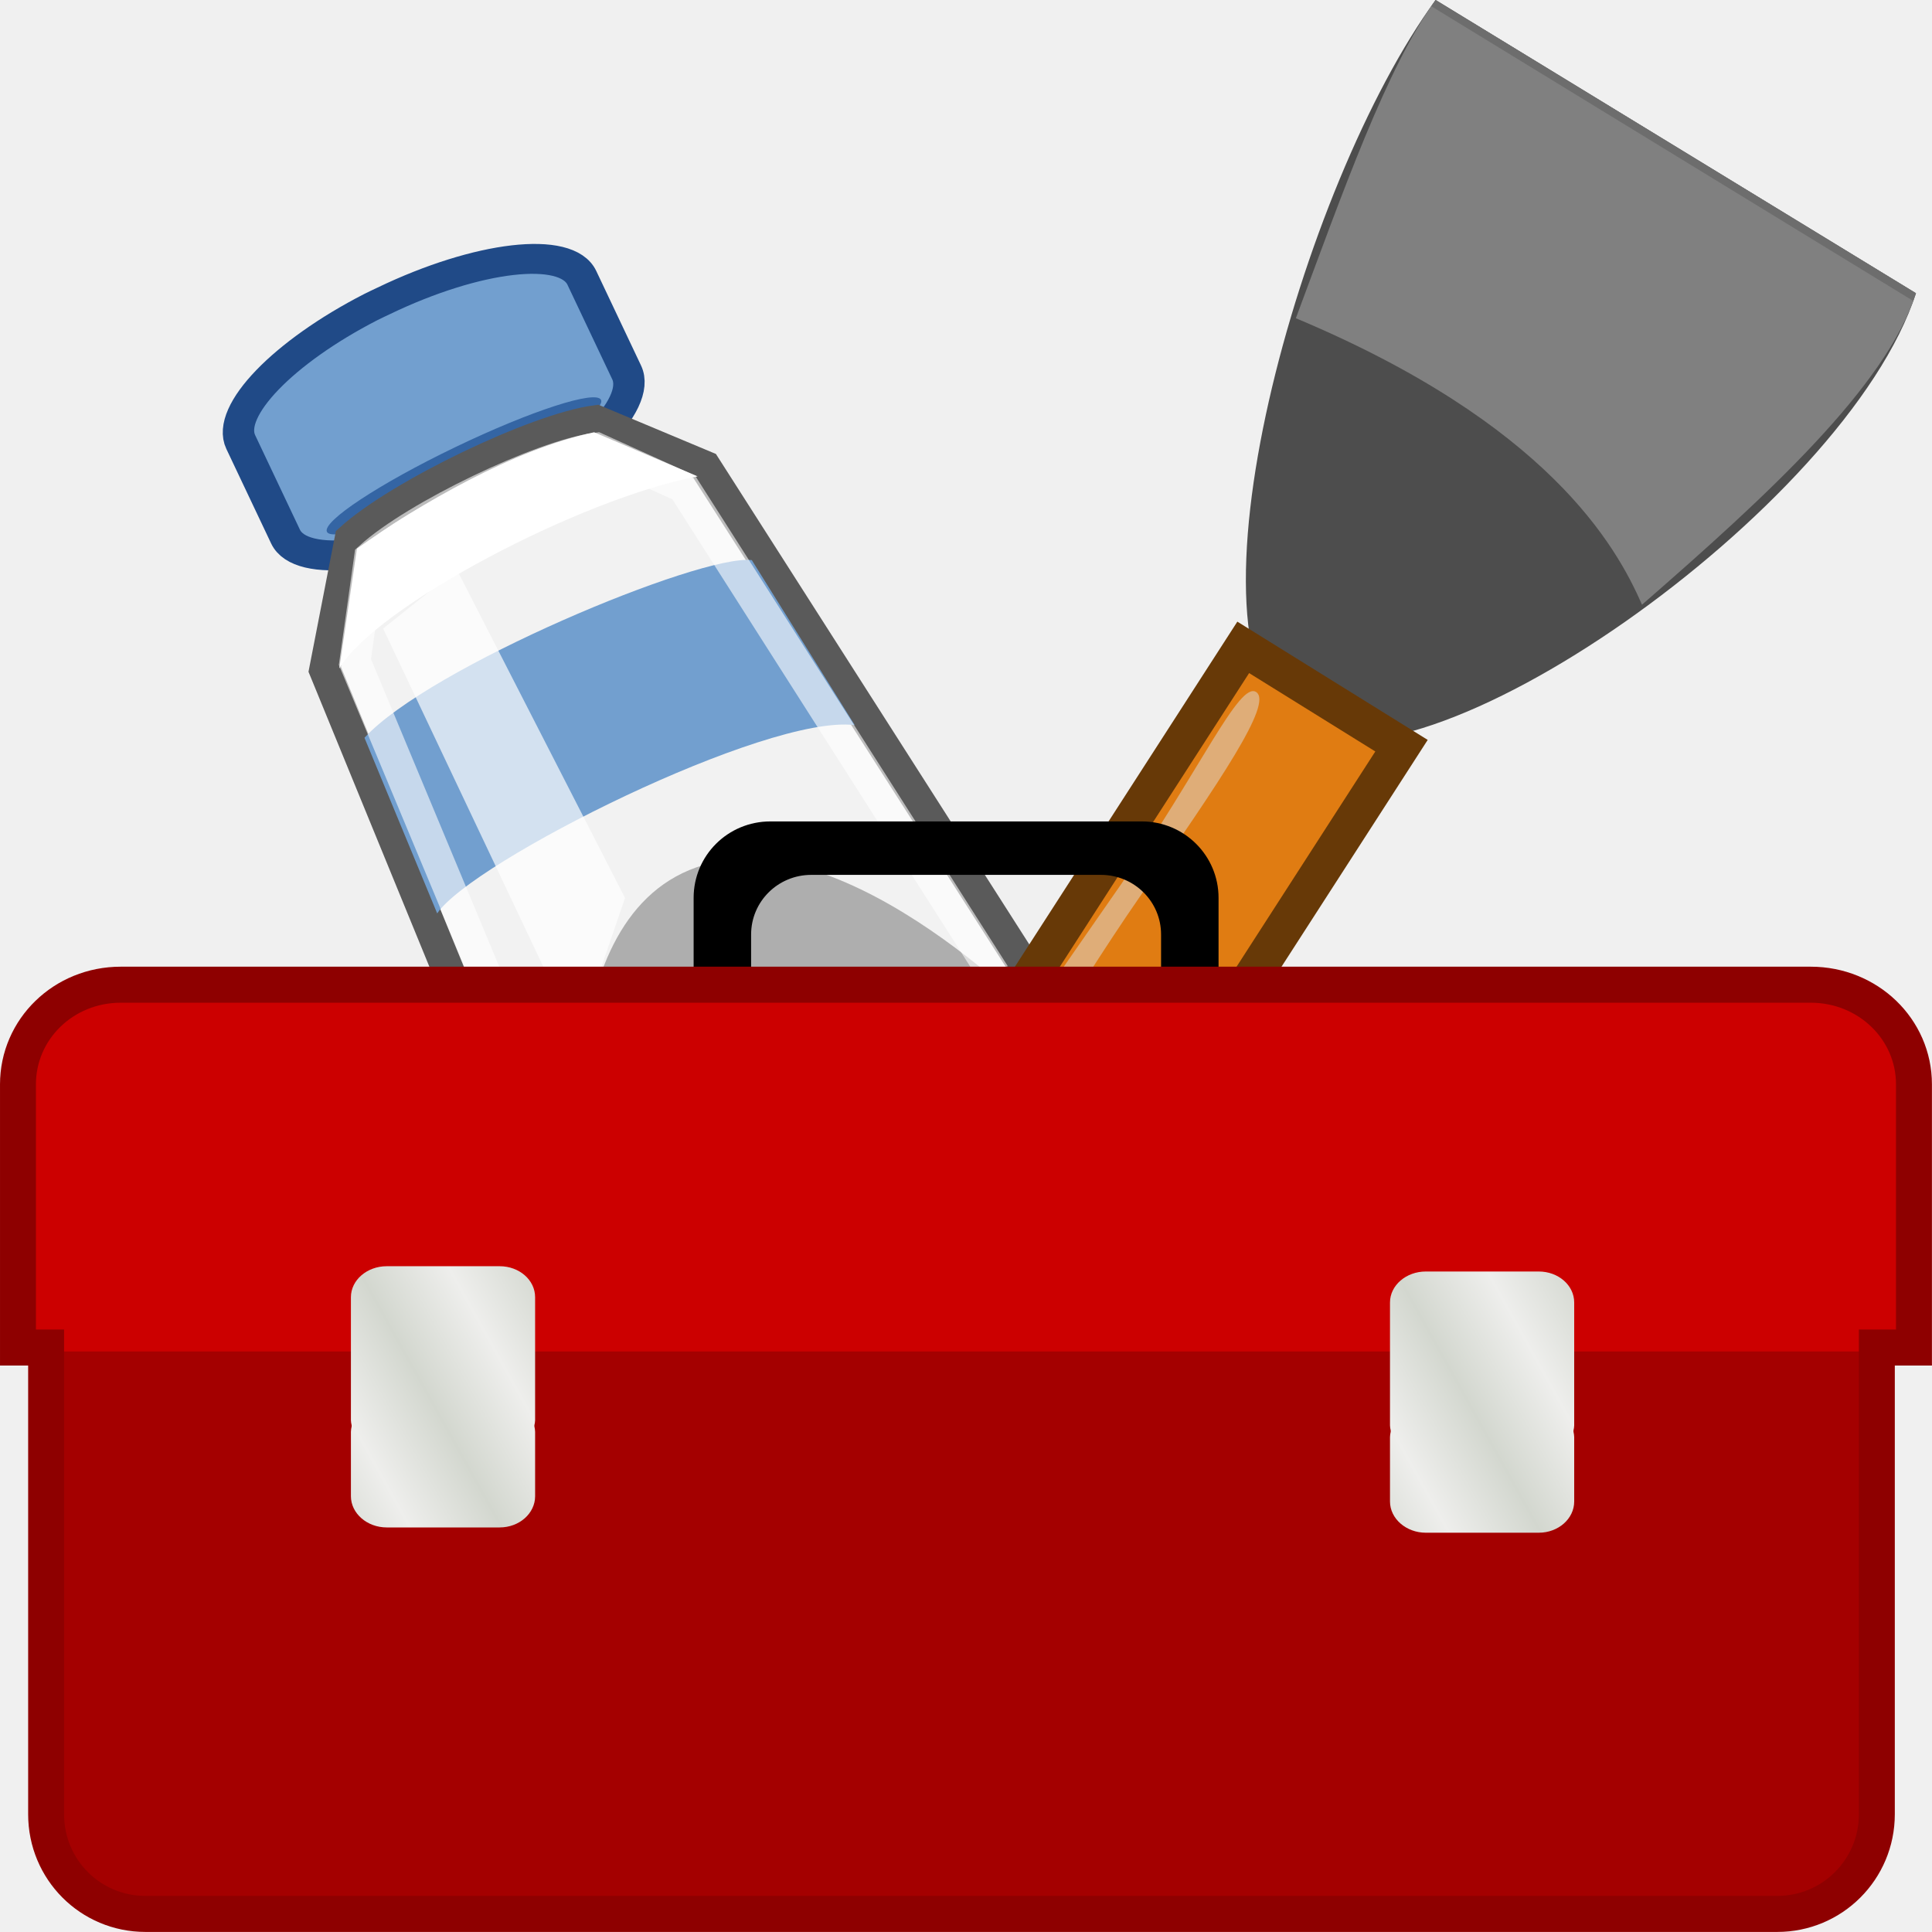
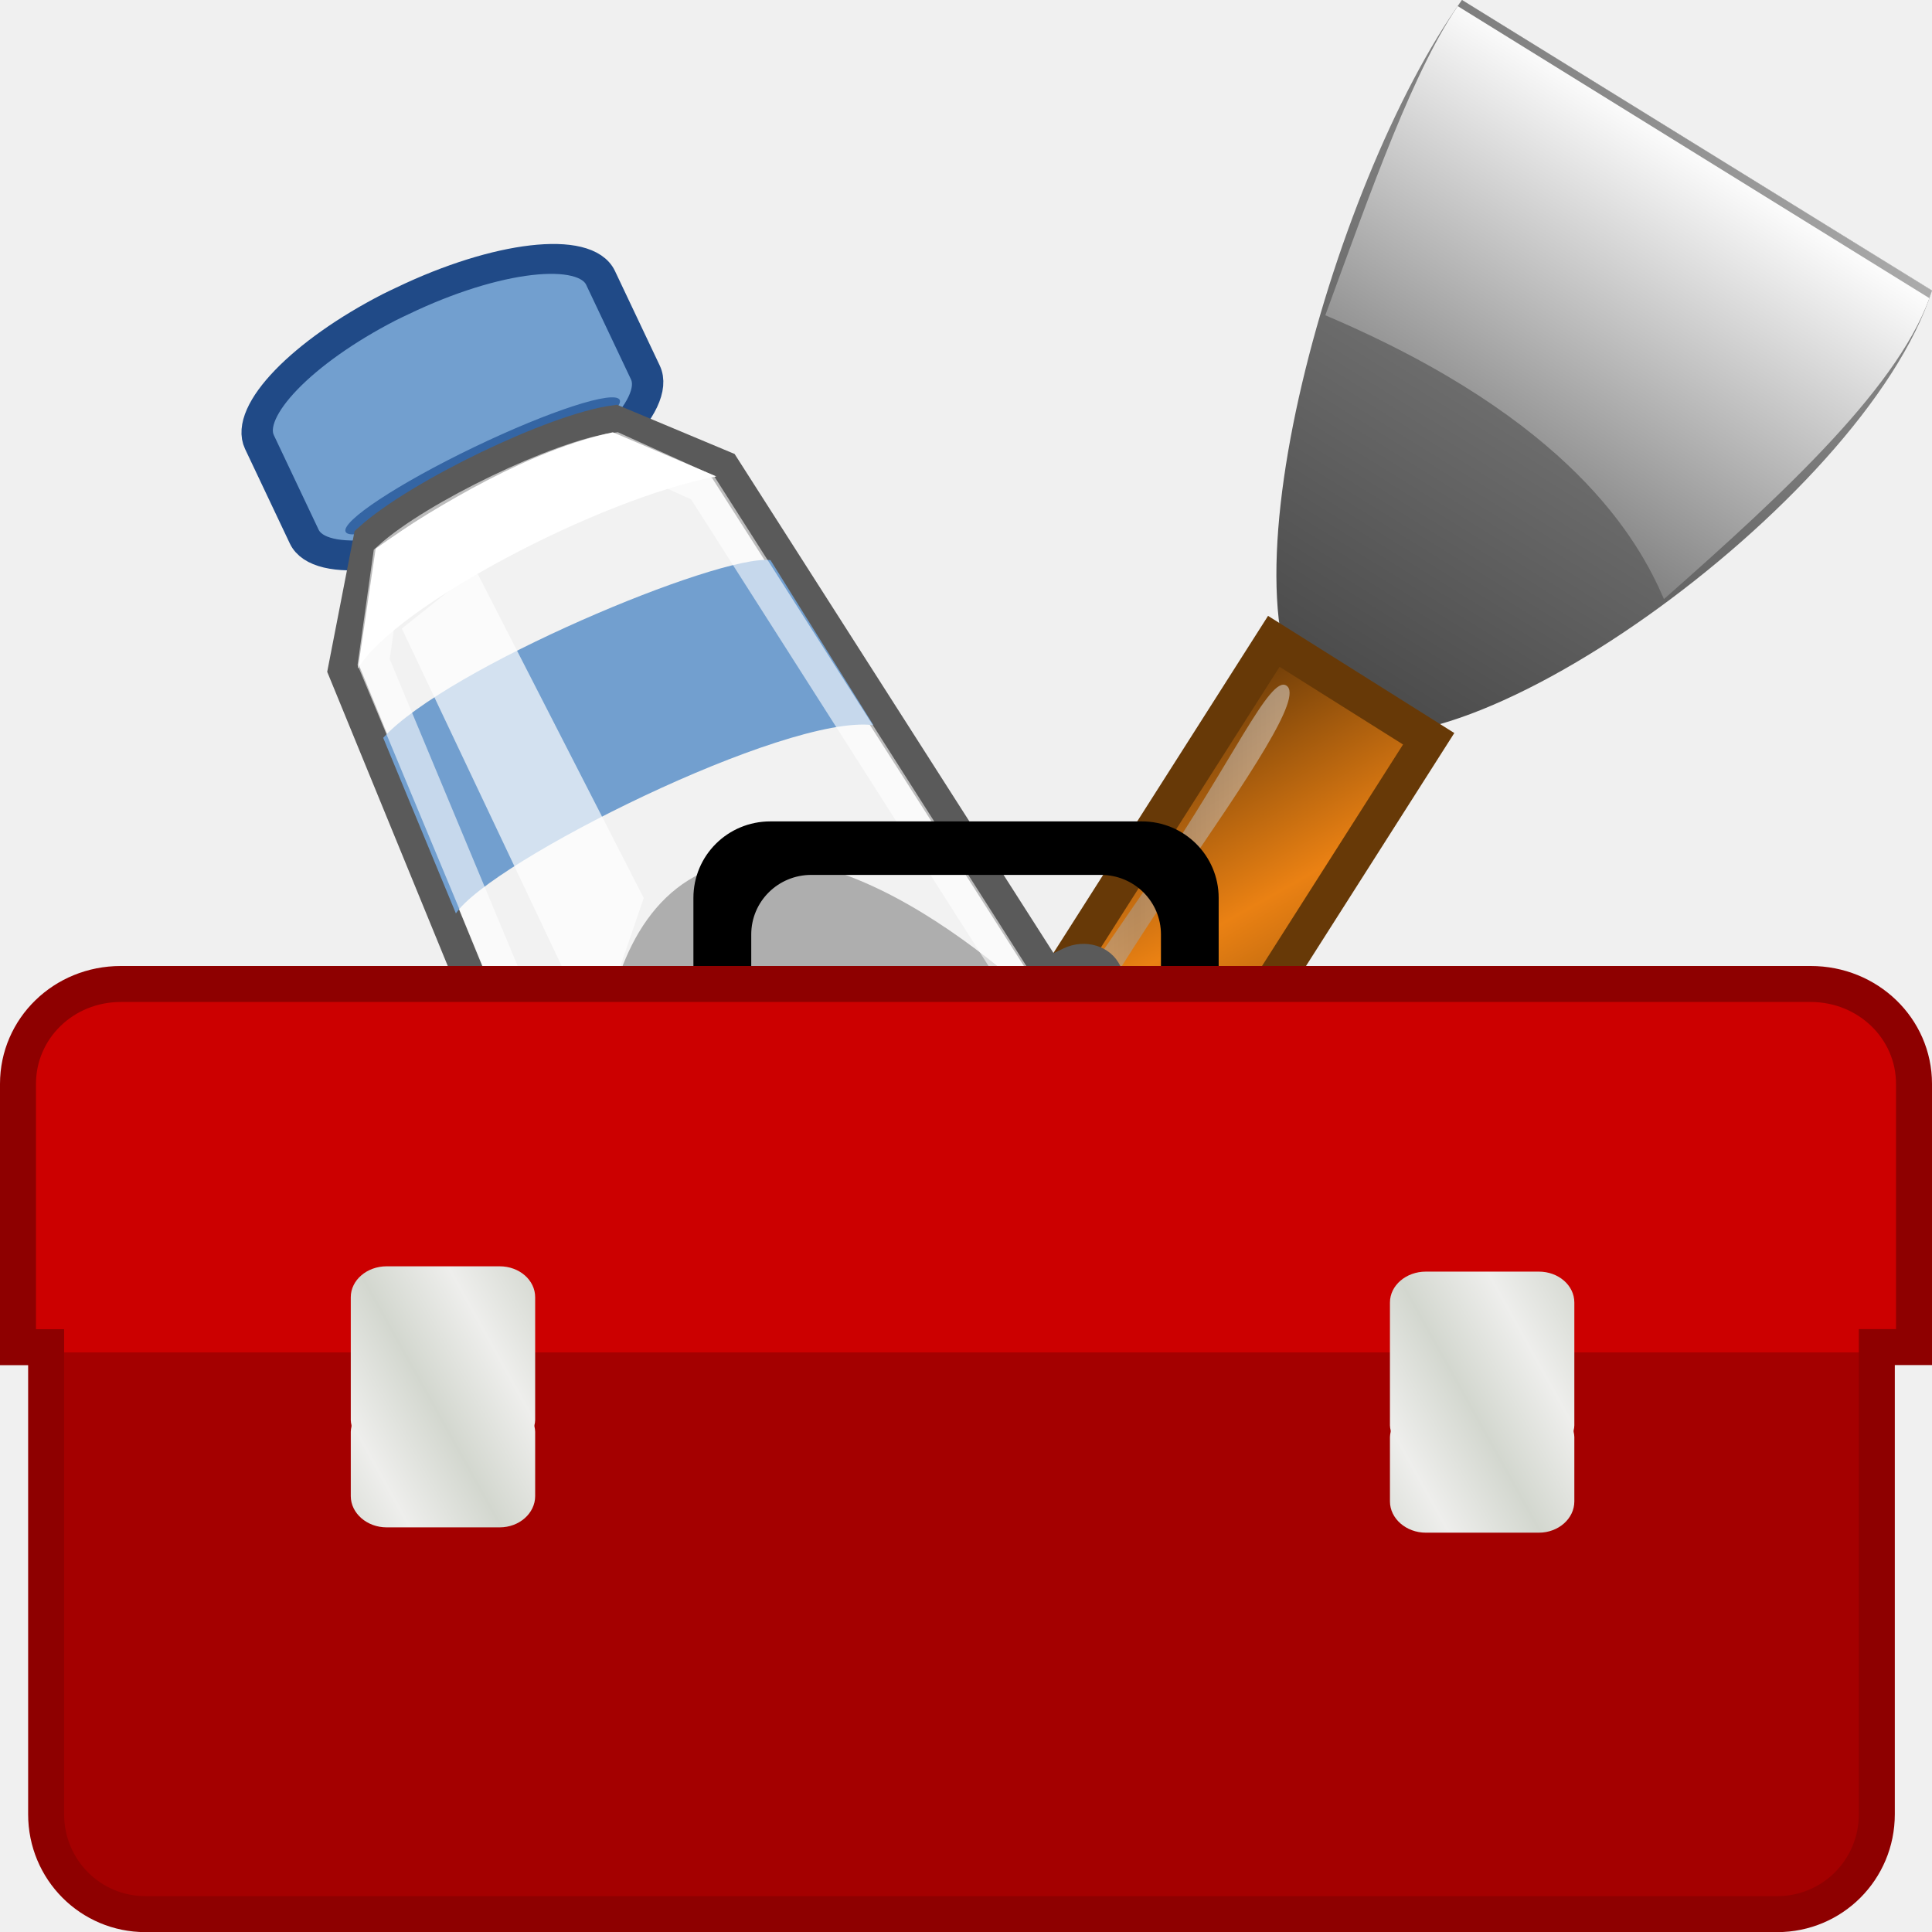
- <svg xmlns="http://www.w3.org/2000/svg" xmlns:ns1="http://www.openswatchbook.org/uri/2009/osb" xmlns:xlink="http://www.w3.org/1999/xlink" version="1.1" width="16" height="16" id="svg2" viewBox="0 0 16 16">
+ <svg xmlns="http://www.w3.org/2000/svg" xmlns:xlink="http://www.w3.org/1999/xlink" version="1.1" width="16" height="16" id="svg2" viewBox="0 0 16 16">
  <defs id="defs7386">
    <linearGradient id="linearGradient8340">
      <stop stop-opacity="0.796" stop-color="#ffffff" id="stop8342" />
      <stop stop-opacity="0.216" stop-color="#ffffff" offset="1" id="stop8344" />
-     </linearGradient>
-     <linearGradient gradientTransform="matrix(0,-735328.32,170712.69,0,2464326300,577972450)" ns1:paint="solid" id="linearGradient19282">
-       <stop stop-color="#b4b4b4" id="stop19284" />
-     </linearGradient>
-     <linearGradient ns1:paint="gradient" x1="231.55" x2="320.7" gradientUnits="userSpaceOnUse" id="linearGradient6057" gradientTransform="matrix(0.01502614,0,0,0.01468232,2.968613,1037.326)">
-       <stop stop-color="#a11f7c" id="stop6053" />
-       <stop stop-opacity="0.984" stop-color="#541f31" offset="1" id="stop6055" />
    </linearGradient>
    <linearGradient id="linearGradient6721">
      <stop stop-color="#729fcf" id="stop6723" />
      <stop stop-color="#3c74b1" id="stop6725" offset="1" />
    </linearGradient>
    <linearGradient id="linearGradient6651">
      <stop stop-color="#f2f2f2" id="stop6653" />
      <stop stop-color="#c3c3c3" id="stop6655" offset="1" />
    </linearGradient>
    <linearGradient id="linearGradient6629">
      <stop stop-color="#aeaeae" id="stop6631" />
      <stop stop-opacity="0" stop-color="#c4c4c4" id="stop6633" offset="1" />
    </linearGradient>
    <linearGradient id="linearGradient6748">
      <stop stop-color="#729fcf" id="stop6750" />
      <stop stop-color="#2b5582" id="stop6752" offset="1" />
    </linearGradient>
    <linearGradient id="linearGradient6951-1">
      <stop id="stop6953-7" offset="0" style="stop-color:#6e3d09;stop-opacity:1;" />
      <stop style="stop-color:#ea8113;stop-opacity:1;" offset="0.242" id="stop6959-6" />
      <stop id="stop6961-0" offset="0.621" style="stop-color:#5c3307;stop-opacity:1;" />
      <stop id="stop6955-99" offset="1" style="stop-color:#e07c12;stop-opacity:1;" />
    </linearGradient>
    <linearGradient id="linearGradient6939-9">
      <stop id="stop6941-8" offset="0" style="stop-color:#bdbdbd;stop-opacity:1;" />
      <stop style="stop-color:#e2e2e2;stop-opacity:1;" offset="0.333" id="stop6947-6" />
      <stop id="stop6949-8" offset="0.667" style="stop-color:#a3a3a3;stop-opacity:1;" />
      <stop id="stop6943-8" offset="1" style="stop-color:#dddddd;stop-opacity:1;" />
    </linearGradient>
    <linearGradient id="linearGradient4034">
      <stop style="stop-color:#6e3d09;stop-opacity:1;" offset="0" id="stop4036" />
      <stop id="stop4038" offset="0.21" style="stop-color:#ea8113;stop-opacity:1;" />
      <stop style="stop-color:#5c3307;stop-opacity:1;" offset="0.406" id="stop4040" />
      <stop style="stop-color:#e07c12;stop-opacity:1;" offset="1" id="stop4042" />
    </linearGradient>
    <linearGradient y2="2.316" x2="67.466" y1="2.316" x1="52.718" gradientTransform="matrix(0.862482,0,0,0.580718,2095.31,1740.995)" gradientUnits="userSpaceOnUse" id="linearGradient7025-0" xlink:href="#linearGradient6721" />
    <linearGradient y2="24.245" x2="69.691" y1="24.245" x1="53.169" gradientTransform="matrix(0.71944,0,0,0.718914,2103.871,1739.453)" gradientUnits="userSpaceOnUse" id="linearGradient7020-5" xlink:href="#linearGradient6651" />
    <linearGradient y2="41.459" x2="61.872" y1="29.615" x1="61.872" gradientTransform="matrix(0.888619,0,0,0.718914,2093.269,1739.453)" gradientUnits="userSpaceOnUse" id="linearGradient7017-9" xlink:href="#linearGradient6629" />
    <linearGradient y2="64.26" x2="62.768" y1="64.26" x1="49.853" gradientTransform="matrix(0.718914,0,0,0.718914,2109.67,1707.557)" gradientUnits="userSpaceOnUse" id="linearGradient7014-9" xlink:href="#linearGradient6748" />
    <linearGradient y2="43.87" x2="60.441" y1="40.12" x1="60.169" gradientTransform="matrix(0.737307,0,0,0.770854,2103.035,1737.103)" gradientUnits="userSpaceOnUse" id="linearGradient7010-9" xlink:href="#linearGradient6651" />
    <linearGradient gradientTransform="matrix(0.718914,0,0,0.718914,2109.67,1709.295)" y2="71.25" x2="48.25" y1="54.75" x1="48.25" gradientUnits="userSpaceOnUse" id="linearGradient7005-1" xlink:href="#linearGradient8340" />
    <linearGradient gradientTransform="translate(-1085.593,222.6077)" x1="6.155" y1="3.449" x2="9.604" gradientUnits="userSpaceOnUse" y2="8.987" id="0-5">
      <stop id="stop19-5" stop-color="#808080" />
      <stop id="stop21-6" stop-color="#4d4d4d" offset="1" />
    </linearGradient>
    <linearGradient gradientTransform="translate(-1085.593,222.6077)" x1="2.979" y1="3.147" x2="6" gradientUnits="userSpaceOnUse" y2="7.842" id="1-6">
      <stop id="stop24-0" stop-color="#fff" />
      <stop id="stop26-9" stop-color="#808080" offset="1" />
    </linearGradient>
    <linearGradient gradientTransform="translate(-1085.593,222.6077)" x1="1.721" y1="4.02" x2="8.313" gradientUnits="userSpaceOnUse" y2="-0.101" id="2-2">
      <stop id="stop14-2" stop-color="#acacac" />
      <stop id="stop16-0" stop-opacity=".882" stop-color="#6b6b6b" offset="1" />
    </linearGradient>
    <linearGradient gradientTransform="translate(-1085.593,222.6077)" gradientUnits="userSpaceOnUse" y2="12.352" x2="14.391" y1="12.352" x1="8.51" id="linearGradient4028" xlink:href="#linearGradient6951-1" />
    <linearGradient gradientTransform="translate(-1036.38,-392.4)" y2="10.166" x2="14.168" y1="17.926" x1="-0.371" gradientUnits="userSpaceOnUse" id="linearGradient4032" xlink:href="#linearGradient4034" />
    <linearGradient gradientTransform="translate(-1085.593,222.6077)" y2="12.352" x2="14.391" y1="12.352" x1="8.51" gradientUnits="userSpaceOnUse" id="linearGradient4030" xlink:href="#linearGradient6939-9" />
-     <linearGradient x1="191.44" y1="373.08" gradientTransform="matrix(0.06369076,0,0,0.06373099,684.3171,120.8128)" x2="191.44" gradientUnits="userSpaceOnUse" y2="523.78" id="linearGradient2829-2">
+     <linearGradient x1="191.44" y1="373.08" gradientTransform="matrix(0.06249922,0,0,0.06564119,671.6383,123.8626)" x2="191.44" gradientUnits="userSpaceOnUse" y2="523.78" id="linearGradient2829-2">
      <stop offset="0" style="stop-color:#a40000" id="stop2825-5" />
      <stop offset="1" style="stop-color:#cc0000" id="stop2827" />
    </linearGradient>
-     <linearGradient x1="176.25" y1="441.25" gradientTransform="matrix(0.0931728,0,0,-0.08105902,675.0963,186.5012)" x2="182.9" gradientUnits="userSpaceOnUse" spreadMethod="reflect" xlink:href="#linearGradient3628" y2="444.48" id="linearGradient3731" />
+     <linearGradient x1="176.25" y1="441.25" gradientTransform="matrix(0.09241288,0,0,-0.080623,669.6348,185.4983)" x2="182.9" gradientUnits="userSpaceOnUse" spreadMethod="reflect" xlink:href="#linearGradient3628" y2="444.48" id="linearGradient3731" />
    <linearGradient id="linearGradient3628">
      <stop offset="0" style="stop-color:#eeeeec" id="stop3630" />
      <stop offset="1" style="stop-color:#d3d7cf" id="stop3632" />
    </linearGradient>
-     <linearGradient x1="176.25" y1="441.25" gradientTransform="matrix(0.0931728,0,0,-0.08105902,683.7728,186.5455)" x2="182.9" gradientUnits="userSpaceOnUse" spreadMethod="reflect" xlink:href="#linearGradient3628" y2="444.48" id="linearGradient3731-4" />
-     <linearGradient ns1:paint="solid" id="linearGradient5487">
-       <stop id="stop5485" offset="0" style="stop-color:#888a85;stop-opacity:1;" />
+     <linearGradient x1="176.25" y1="441.25" gradientTransform="matrix(0.09241288,0,0,-0.080623,678.2406,185.5423)" x2="182.9" gradientUnits="userSpaceOnUse" spreadMethod="reflect" xlink:href="#linearGradient3628" y2="444.48" id="linearGradient3731-4" />
+     <linearGradient id="0-5-6" y2="8.987" gradientUnits="userSpaceOnUse" x2="9.604" y1="3.449" x1="6.155">
+       <stop stop-color="#808080" id="stop19-5-4" />
+       <stop offset="1" stop-color="#4d4d4d" id="stop21-6-5" />
    </linearGradient>
+     <linearGradient id="1-6-1" y2="7.842" gradientUnits="userSpaceOnUse" x2="6" y1="3.147" x1="2.979">
+       <stop stop-color="#fff" id="stop24-0-0" />
+       <stop offset="1" stop-color="#808080" id="stop26-9-6" />
+     </linearGradient>
+     <linearGradient id="2-2-0" y2="-0.101" gradientUnits="userSpaceOnUse" x2="8.313" y1="4.02" x1="1.721">
+       <stop stop-color="#acacac" id="stop14-2-9" />
+       <stop offset="1" stop-color="#6b6b6b" stop-opacity=".882" id="stop16-0-4" />
+     </linearGradient>
+     <linearGradient xlink:href="#linearGradient6951-1" id="linearGradient4028-7" x1="8.51" y1="12.352" x2="14.391" y2="12.352" gradientUnits="userSpaceOnUse" />
+     <linearGradient xlink:href="#linearGradient4034" id="linearGradient4032-6" gradientUnits="userSpaceOnUse" x1="-0.371" y1="17.926" x2="14.168" y2="10.166" />
+     <linearGradient xlink:href="#linearGradient6939-9" id="linearGradient4030-9" gradientUnits="userSpaceOnUse" x1="8.51" y1="12.352" x2="14.391" y2="12.352" />
  </defs>
-   <g style="display:inline" transform="translate(-305.8438,18.62116)" id="preferences">
-     <g transform="matrix(0.991844,0,0,0.994621,305.8885,-18.62116)" id="gimp-prefs-toolbox">
-       <g transform="matrix(0.240227,-0.1152515,0.1047573,0.2205593,-6.159027,4.984934)" id="g7038-2">
-         <path id="path6659-2" d="m 35.127,7.35 c -3.058,0.087 -5.484,1.056 -5.484,2.224 0,0.278 0,3.292 0,3.57 0,1.226 2.671,2.224 5.941,2.224 3.27,0 5.916,-0.999 5.916,-2.224 0,-0.278 0,-3.292 0,-3.57 0,-1.226 -2.646,-2.224 -5.916,-2.224 -0.153,0 -0.307,-0.004 -0.457,0 z" style="color:#000000;display:inline;overflow:visible;visibility:visible;fill:url(#linearGradient7025-0);fill-opacity:1;fill-rule:nonzero;stroke:#204a87;stroke-width:1;stroke-linecap:round;stroke-linejoin:miter;stroke-miterlimit:4;stroke-dasharray:none;stroke-dashoffset:0;stroke-opacity:1;marker:none;marker-start:none;marker-mid:none;marker-end:none" />
-         <ellipse ry="1.5" rx="5.375" cy="49.75" cx="52" transform="matrix(0.886278,0,0,0.468914,-10.44392,-9.718859)" id="path6729-7" style="color:#000000;display:inline;overflow:visible;visibility:visible;fill:#3465a4;fill-opacity:1;fill-rule:nonzero;stroke:none;stroke-width:1;stroke-linecap:round;stroke-linejoin:miter;stroke-miterlimit:4;stroke-dasharray:none;stroke-dashoffset:0;stroke-opacity:1;marker:none;marker-start:none;marker-mid:none;marker-end:none" />
-         <path id="path6617-8" d="m 27.926,39.155 1.047,-21.349 2.487,-3.664 c 1.971,-0.635 6.726,-0.635 8.507,0 l 2.487,3.032 2.618,22.486 z" style="color:#000000;display:inline;overflow:visible;visibility:visible;fill:url(#linearGradient7020-5);fill-opacity:1;fill-rule:nonzero;stroke:#5a5a5a;stroke-width:1;stroke-linecap:round;stroke-linejoin:miter;stroke-miterlimit:4;stroke-dasharray:none;stroke-dashoffset:0;stroke-opacity:1;marker:none;marker-start:none;marker-mid:none;marker-end:none" />
-         <path id="path6619-1" d="m 28.828,38.896 c 0,0 2.591,-9.532 7.54,-9.532 5.107,0 8.169,9.913 8.169,9.913 z" style="color:#000000;display:inline;overflow:visible;visibility:visible;fill:url(#linearGradient7017-9);fill-opacity:1;fill-rule:nonzero;stroke:none;stroke-width:1;stroke-linecap:round;stroke-linejoin:miter;stroke-miterlimit:4;stroke-dasharray:none;stroke-dashoffset:0;stroke-opacity:1;marker:none;marker-start:none;marker-mid:none;marker-end:none" />
-         <path id="path6641-1" d="m 29.18,20.499 -0.296,6.475 c 1.662,-1.078 11.993,-1.264 14.344,0.388 L 42.526,20.764 C 41.128,19.811 31.943,19.286 29.18,20.499 Z" style="color:#000000;display:inline;overflow:visible;visibility:visible;fill:url(#linearGradient7014-9);fill-opacity:1;fill-rule:nonzero;stroke:none;stroke-width:1;stroke-linecap:round;stroke-linejoin:miter;stroke-miterlimit:4;stroke-dasharray:none;stroke-dashoffset:0;stroke-opacity:1;marker:none;marker-start:none;marker-mid:none;marker-end:none" />
-         <path style="color:#000000;display:inline;overflow:visible;visibility:visible;opacity:0.594;fill:none;fill-opacity:1;fill-rule:nonzero;stroke:#ffffff;stroke-width:1;stroke-linecap:round;stroke-linejoin:miter;stroke-miterlimit:4;stroke-dasharray:none;stroke-dashoffset:0;stroke-opacity:1;marker:none;marker-start:none;marker-mid:none;marker-end:none" d="m 29.049,38.222 0.877,-20.194 1.84,-3.033 c 1.819,-0.592 6.205,-0.592 7.848,0 l 1.96,2.533 2.452,21.248 z" id="path6670-6" />
-         <rect ry="0.884" rx="0.884" y="37.536" x="26.513" height="3.928" width="19.974" id="rect5742-9" style="color:#000000;display:inline;overflow:visible;visibility:visible;fill:url(#linearGradient7010-9);fill-opacity:1;fill-rule:nonzero;stroke:#5a5a5a;stroke-width:1;stroke-linecap:round;stroke-linejoin:miter;stroke-miterlimit:4;stroke-dasharray:none;stroke-dashoffset:0;stroke-opacity:1;marker:none;marker-start:none;marker-mid:none;marker-end:none" />
-         <path id="path6668-7" d="m 29.395,17.996 c 1.875,-1.366 9.098,-1.655 12.72,-0.607 l -2.337,-2.886 c -2.478,-0.667 -5.924,-0.376 -8.275,0.069 z" style="color:#000000;display:inline;overflow:visible;visibility:visible;fill:#ffffff;fill-opacity:1;fill-rule:nonzero;stroke:none;stroke-width:1;stroke-linecap:round;stroke-linejoin:miter;stroke-miterlimit:4;stroke-dasharray:none;stroke-dashoffset:0;stroke-opacity:1;marker:none;marker-start:none;marker-mid:none;marker-end:none" />
-         <path id="path6833-2" d="m 31.173,17.416 0,15.457 3.235,-3.595 -0.359,-12.581 z" style="color:#000000;display:inline;overflow:visible;visibility:visible;opacity:0.861;fill:url(#linearGradient7005-1);fill-opacity:1;fill-rule:nonzero;stroke:none;stroke-width:1;stroke-linecap:round;stroke-linejoin:miter;stroke-miterlimit:4;stroke-dasharray:none;stroke-dashoffset:0;stroke-opacity:1;marker:none;marker-start:none;marker-mid:none;marker-end:none" />
-         <g style="opacity:0.578" id="g7033" />
+   <g id="g4621">
+     <g transform="matrix(-0.6154296,0,0,0.6117605,17.069,-0.00613591)" id="g4052-5">
+       <path d="M 1.737,3.942 C 2.644,6.823 8.323,10.878 9.911,9.76 11.521,8.627 9.838,2.482 8.061,0.01" id="path28-1-4" style="fill:url(#0-5-6)" />
+       <path style="fill:url(#1-6-1)" d="M 1.737,3.943 C 2.131,5.194 3.692,6.655 5.344,8.12 5.686,7.322 6.587,5.694 9.901,4.278 9.29,2.606 8.703,0.904 8.061,0.01" id="path30-8-5" />
+       <path style="fill:url(#2-2-0)" d="M 1.737,3.943 C 1.748,3.977 1.76,4.011 1.773,4.046 L 8.119,0.093 C 8.1,0.065 8.081,0.036 8.062,0.01 L 1.738,3.943" id="path32-6-3" />
+       <g id="g34-8" style="fill:url(#linearGradient4028-7);fill-opacity:1;fill-rule:evenodd">
+         <path transform="matrix(0.84502,-0.53474,0.53474,0.84502,0,0)" d="m 1.838,13.01 h 2.466 v 7.101 H 1.838 Z" id="path36-7" style="fill:url(#linearGradient4032-6);fill-opacity:1;stroke:#673907;stroke-width:0.5;stroke-miterlimit:4;stroke-dasharray:none;stroke-opacity:1" />
+         <path d="m 12.201,11.868 c 1.044,1.533 1.92,2.756 1.697,2.908 -0.223,0.152 -0.911,-1.225 -1.955,-2.758 C 10.899,10.485 10.2,9.444 10.423,9.292 10.646,9.14 11.157,10.334 12.201,11.868" id="path38-3" style="opacity:0.5;fill:url(#linearGradient4030-9);fill-opacity:1" />
      </g>
-       <g id="g4052" transform="matrix(-0.6342002,0,0,0.620833,17.05422,-0.00620839)">
-         <path style="fill:url(#0-5)" id="path28-1" d="M 1.737,3.942 C 2.644,6.823 8.323,10.878 9.911,9.76 11.521,8.627 9.838,2.482 8.061,0.01" />
-         <path id="path30-8" d="M 1.737,3.943 C 2.131,5.194 3.692,6.655 5.344,8.12 5.686,7.322 6.587,5.694 9.901,4.278 9.29,2.606 8.703,0.904 8.061,0.01" style="fill:url(#1-6)" />
-         <path id="path32-6" d="M 1.737,3.943 C 1.748,3.977 1.76,4.011 1.773,4.046 L 8.119,0.093 C 8.1,0.065 8.081,0.036 8.062,0.01 L 1.738,3.943" style="fill:url(#2-2)" />
-         <g style="fill:url(#linearGradient4028);fill-opacity:1;fill-rule:evenodd" id="g34">
-           <path style="fill:url(#linearGradient4032);fill-opacity:1;stroke:#673907;stroke-width:0.5;stroke-miterlimit:4;stroke-dasharray:none;stroke-opacity:1" id="path36" d="m 1.838,13.01 2.466,0 0,7.101 -2.466,0 z" transform="matrix(0.84502,-0.53474,0.53474,0.84502,0,0)" />
-           <path style="opacity:0.5;fill:url(#linearGradient4030);fill-opacity:1" id="path38" d="m 12.201,11.868 c 1.044,1.533 1.92,2.756 1.697,2.908 -0.223,0.152 -0.911,-1.225 -1.955,-2.758 C 10.899,10.485 10.2,9.444 10.423,9.292 10.646,9.14 11.157,10.334 12.201,11.868" />
-         </g>
-       </g>
-       <path id="rect3621" style="fill:#000000;stroke:#000000;stroke-width:0.127;stroke-linecap:round;stroke-linejoin:round" d="m 6.387,6.903 c -0.32,0 -0.577,0.256 -0.577,0.573 l 0,1.363 c 0,0.266 0.181,0.488 0.428,0.553 C 6.191,9.31 6.163,9.215 6.163,9.115 l 0,-1.334 c 0,-0.31 0.253,-0.56 0.566,-0.56 l 2.418,0 c 0.313,0 0.566,0.25 0.566,0.56 l 0,1.334 c 0,0.101 -0.028,0.196 -0.075,0.277 0.247,-0.065 0.428,-0.287 0.428,-0.553 l 0,-1.363 c 0,-0.317 -0.258,-0.573 -0.577,-0.573 l -3.102,0 z" />
-       <path id="rect2816" style="fill:url(#linearGradient2829-2)" d="m 0.384,10.167 0,4.995 c 0,0.461 0.37,0.83 0.83,0.83 l 13.624,0 c 0.46,0 0.832,-0.37 0.832,-0.83 l 0,-4.995 -15.286,0 z" />
-       <path id="path2821" style="fill:#cc0000" d="M 0,11.253 0,9.045 C 0,8.581 0.386,8.208 0.867,8.208 l 14.224,0 c 0.481,0 0.869,0.373 0.869,0.837 l 0,2.208 -15.958,0 z" />
-       <path id="path2831" style="fill:none;stroke:#8e0000;stroke-width:0.3;stroke-miterlimit:4;stroke-dasharray:none" d="m 0.963,8.199 c -0.477,0 -0.858,0.37 -0.858,0.83 l 0,2.191 0.235,0 0,3.886 c 0,0.461 0.37,0.83 0.83,0.83 l 13.624,0 c 0.46,0 0.832,-0.37 0.832,-0.83 l 0,-3.886 0.31,0 0,-2.191 c 0,-0.461 -0.385,-0.83 -0.862,-0.83 l -14.111,0 z" />
-       <path style="fill:url(#linearGradient3731)" d="m 3.184,10.543 c -0.164,0 -0.299,0.115 -0.299,0.258 l 0,1.024 c 0,0.014 0.003,0.028 0.006,0.042 5.971e-4,0.003 -7.41e-4,0.007 0,0.01 -0.003,0.014 -0.006,0.03 -0.006,0.045 l 0,0.536 c 0,0.143 0.135,0.26 0.299,0.26 l 0.943,0 c 0.164,0 0.296,-0.117 0.296,-0.26 l 0,-0.536 c 0,-0.015 -0.003,-0.03 -0.006,-0.045 3.704e-4,-0.002 -3.344e-4,-0.003 0,-0.005 -3.209e-4,-0.002 3.539e-4,-0.003 0,-0.005 0.003,-0.014 0.006,-0.028 0.006,-0.042 l 0,-1.024 c 0,-0.143 -0.132,-0.258 -0.296,-0.258 l -0.943,0 z" id="path3639" />
-       <path style="fill:url(#linearGradient3731-4)" d="m 11.86,10.587 c -0.164,0 -0.299,0.115 -0.299,0.258 l 0,1.024 c 0,0.014 0.003,0.028 0.006,0.042 5.97e-4,0.003 -7.41e-4,0.007 0,0.01 -0.003,0.014 -0.006,0.03 -0.006,0.045 l 0,0.536 c 0,0.143 0.135,0.26 0.299,0.26 l 0.943,0 c 0.164,0 0.296,-0.117 0.296,-0.26 l 0,-0.536 c 0,-0.015 -0.003,-0.03 -0.006,-0.045 3.7e-4,-0.002 -3.35e-4,-0.003 0,-0.005 -3.21e-4,-0.002 3.53e-4,-0.003 0,-0.005 0.003,-0.014 0.006,-0.028 0.006,-0.042 l 0,-1.024 c 0,-0.143 -0.132,-0.258 -0.296,-0.258 l -0.943,0 z" id="path3639-4" />
    </g>
+     <g id="g7038-2" transform="matrix(0.2382677,-0.1146315,0.1039029,0.2193729,-5.909191,4.958375)">
+       <path style="color:#000000;display:inline;overflow:visible;visibility:visible;fill:url(#linearGradient7025-0);fill-opacity:1;fill-rule:nonzero;stroke:#204a87;stroke-width:1;stroke-linecap:round;stroke-linejoin:miter;stroke-miterlimit:4;stroke-dasharray:none;stroke-dashoffset:0;stroke-opacity:1;marker:none;marker-start:none;marker-mid:none;marker-end:none" d="m 35.127,7.35 c -3.058,0.087 -5.484,1.056 -5.484,2.224 0,0.278 0,3.292 0,3.57 0,1.226 2.671,2.224 5.941,2.224 3.27,0 5.916,-0.999 5.916,-2.224 0,-0.278 0,-3.292 0,-3.57 0,-1.226 -2.646,-2.224 -5.916,-2.224 -0.153,0 -0.307,-0.004 -0.457,0 z" id="path6659-2" />
+       <ellipse style="color:#000000;display:inline;overflow:visible;visibility:visible;fill:#3465a4;fill-opacity:1;fill-rule:nonzero;stroke:none;stroke-width:1;stroke-linecap:round;stroke-linejoin:miter;stroke-miterlimit:4;stroke-dasharray:none;stroke-dashoffset:0;stroke-opacity:1;marker:none;marker-start:none;marker-mid:none;marker-end:none" id="path6729-7" transform="matrix(0.886278,0,0,0.468914,-10.44392,-9.718859)" cx="52" cy="49.75" rx="5.375" ry="1.5" />
+       <path style="color:#000000;display:inline;overflow:visible;visibility:visible;fill:url(#linearGradient7020-5);fill-opacity:1;fill-rule:nonzero;stroke:#5a5a5a;stroke-width:1;stroke-linecap:round;stroke-linejoin:miter;stroke-miterlimit:4;stroke-dasharray:none;stroke-dashoffset:0;stroke-opacity:1;marker:none;marker-start:none;marker-mid:none;marker-end:none" d="m 27.926,39.155 1.047,-21.349 2.487,-3.664 c 1.971,-0.635 6.726,-0.635 8.507,0 l 2.487,3.032 2.618,22.486 z" id="path6617-8" />
+       <path style="color:#000000;display:inline;overflow:visible;visibility:visible;fill:url(#linearGradient7017-9);fill-opacity:1;fill-rule:nonzero;stroke:none;stroke-width:1;stroke-linecap:round;stroke-linejoin:miter;stroke-miterlimit:4;stroke-dasharray:none;stroke-dashoffset:0;stroke-opacity:1;marker:none;marker-start:none;marker-mid:none;marker-end:none" d="m 28.828,38.896 c 0,0 2.591,-9.532 7.54,-9.532 5.107,0 8.169,9.913 8.169,9.913 z" id="path6619-1" />
+       <path style="color:#000000;display:inline;overflow:visible;visibility:visible;fill:url(#linearGradient7014-9);fill-opacity:1;fill-rule:nonzero;stroke:none;stroke-width:1;stroke-linecap:round;stroke-linejoin:miter;stroke-miterlimit:4;stroke-dasharray:none;stroke-dashoffset:0;stroke-opacity:1;marker:none;marker-start:none;marker-mid:none;marker-end:none" d="m 29.18,20.499 -0.296,6.475 c 1.662,-1.078 11.993,-1.264 14.344,0.388 L 42.526,20.764 C 41.128,19.811 31.943,19.286 29.18,20.499 Z" id="path6641-1" />
+       <path id="path6670-6" d="m 29.049,38.222 0.877,-20.194 1.84,-3.033 c 1.819,-0.592 6.205,-0.592 7.848,0 l 1.96,2.533 2.452,21.248 z" style="color:#000000;display:inline;overflow:visible;visibility:visible;opacity:0.594;fill:none;fill-opacity:1;fill-rule:nonzero;stroke:#ffffff;stroke-width:1;stroke-linecap:round;stroke-linejoin:miter;stroke-miterlimit:4;stroke-dasharray:none;stroke-dashoffset:0;stroke-opacity:1;marker:none;marker-start:none;marker-mid:none;marker-end:none" />
+       <rect style="color:#000000;display:inline;overflow:visible;visibility:visible;fill:url(#linearGradient7010-9);fill-opacity:1;fill-rule:nonzero;stroke:#5a5a5a;stroke-width:1;stroke-linecap:round;stroke-linejoin:miter;stroke-miterlimit:4;stroke-dasharray:none;stroke-dashoffset:0;stroke-opacity:1;marker:none;marker-start:none;marker-mid:none;marker-end:none" id="rect5742-9" width="19.974" height="3.928" x="26.513" y="37.536" rx="0.884" ry="0.884" />
+       <path style="color:#000000;display:inline;overflow:visible;visibility:visible;fill:#ffffff;fill-opacity:1;fill-rule:nonzero;stroke:none;stroke-width:1;stroke-linecap:round;stroke-linejoin:miter;stroke-miterlimit:4;stroke-dasharray:none;stroke-dashoffset:0;stroke-opacity:1;marker:none;marker-start:none;marker-mid:none;marker-end:none" d="m 29.395,17.996 c 1.875,-1.366 9.098,-1.655 12.72,-0.607 l -2.337,-2.886 c -2.478,-0.667 -5.924,-0.376 -8.275,0.069 z" id="path6668-7" />
+       <path style="color:#000000;display:inline;overflow:visible;visibility:visible;opacity:0.861;fill:url(#linearGradient7005-1);fill-opacity:1;fill-rule:nonzero;stroke:none;stroke-width:1;stroke-linecap:round;stroke-linejoin:miter;stroke-miterlimit:4;stroke-dasharray:none;stroke-dashoffset:0;stroke-opacity:1;marker:none;marker-start:none;marker-mid:none;marker-end:none" d="m 31.173,17.416 v 15.457 l 3.235,-3.595 -0.359,-12.581 z" id="path6833-2" />
+       <g id="g7033" style="opacity:0.578" />
+     </g>
+     <path d="m 6.379,6.866 c -0.317,0 -0.573,0.254 -0.573,0.57 v 1.355 c 0,0.265 0.18,0.486 0.425,0.55 C 6.185,9.26 6.158,9.166 6.158,9.066 V 7.739 c 0,-0.309 0.251,-0.557 0.561,-0.557 h 2.398 c 0.31,0 0.561,0.248 0.561,0.557 v 1.327 c 0,0.1 -0.028,0.195 -0.074,0.276 C 9.849,9.277 10.029,9.056 10.029,8.791 V 7.436 c 0,-0.315 -0.256,-0.57 -0.573,-0.57 h -3.077 z" style="fill:#000000;stroke:#000000;stroke-width:0.127;stroke-linecap:round;stroke-linejoin:round" id="rect3621" />
+     <path d="m 0.5,9.9 v 5.145 C 0.5,15.519 0.863,15.9 1.314,15.9 H 14.684 C 15.135,15.9 15.5,15.519 15.5,15.045 V 9.9 H 0.5 Z" style="fill:url(#linearGradient2829-2);stroke-width:1.005" id="rect2816" />
+     <path d="M 0.045,11.2 V 9.025 C 0.045,8.567 0.427,8.2 0.903,8.2 H 14.985 c 0.476,0 0.86,0.367 0.86,0.825 V 11.2 H 0.045 Z" style="fill:#cc0000;stroke-width:0.988" id="path2821" />
+     <path d="m 1,8.149 c -0.473,0 -0.851,0.368 -0.851,0.827 v 2.181 h 0.233 v 3.868 c 0,0.459 0.367,0.827 0.823,0.827 H 14.718 c 0.457,0 0.825,-0.368 0.825,-0.827 V 11.156 H 15.851 V 8.976 c 0,-0.459 -0.382,-0.827 -0.855,-0.827 H 1 Z" style="fill:none;stroke:#8e0000;stroke-width:0.298;stroke-miterlimit:4;stroke-dasharray:none" id="path2831" />
+     <path id="path3639" d="m 3.202,10.487 c -0.163,0 -0.297,0.114 -0.297,0.256 v 1.018 c 0,0.014 0.003,0.028 0.006,0.042 5.923e-4,0.003 -7.349e-4,0.007 0,0.01 -0.003,0.014 -0.006,0.03 -0.006,0.044 V 12.39 c 0,0.142 0.134,0.259 0.297,0.259 h 0.936 c 0.163,0 0.294,-0.117 0.294,-0.259 v -0.533 c 0,-0.015 -0.003,-0.03 -0.006,-0.044 3.674e-4,-0.002 -3.316e-4,-0.003 0,-0.005 -3.182e-4,-0.002 3.511e-4,-0.003 0,-0.005 0.003,-0.014 0.006,-0.028 0.006,-0.042 v -1.018 c 0,-0.142 -0.131,-0.256 -0.294,-0.256 H 3.202 Z" style="fill:url(#linearGradient3731);stroke-width:0.993" />
+     <path id="path3639-4" d="m 11.808,10.531 c -0.163,0 -0.297,0.114 -0.297,0.256 v 1.018 c 0,0.014 0.003,0.028 0.006,0.042 5.93e-4,0.003 -7.34e-4,0.007 0,0.01 -0.003,0.014 -0.006,0.03 -0.006,0.044 v 0.533 c 0,0.142 0.134,0.259 0.297,0.259 h 0.936 c 0.163,0 0.294,-0.117 0.294,-0.259 v -0.533 c 0,-0.015 -0.003,-0.03 -0.006,-0.044 3.67e-4,-0.002 -3.32e-4,-0.003 0,-0.005 -3.18e-4,-0.002 3.5e-4,-0.003 0,-0.005 0.003,-0.014 0.006,-0.028 0.006,-0.042 v -1.018 c 0,-0.142 -0.131,-0.256 -0.294,-0.256 h -0.936 z" style="fill:url(#linearGradient3731-4);stroke-width:0.993" />
  </g>
</svg>
